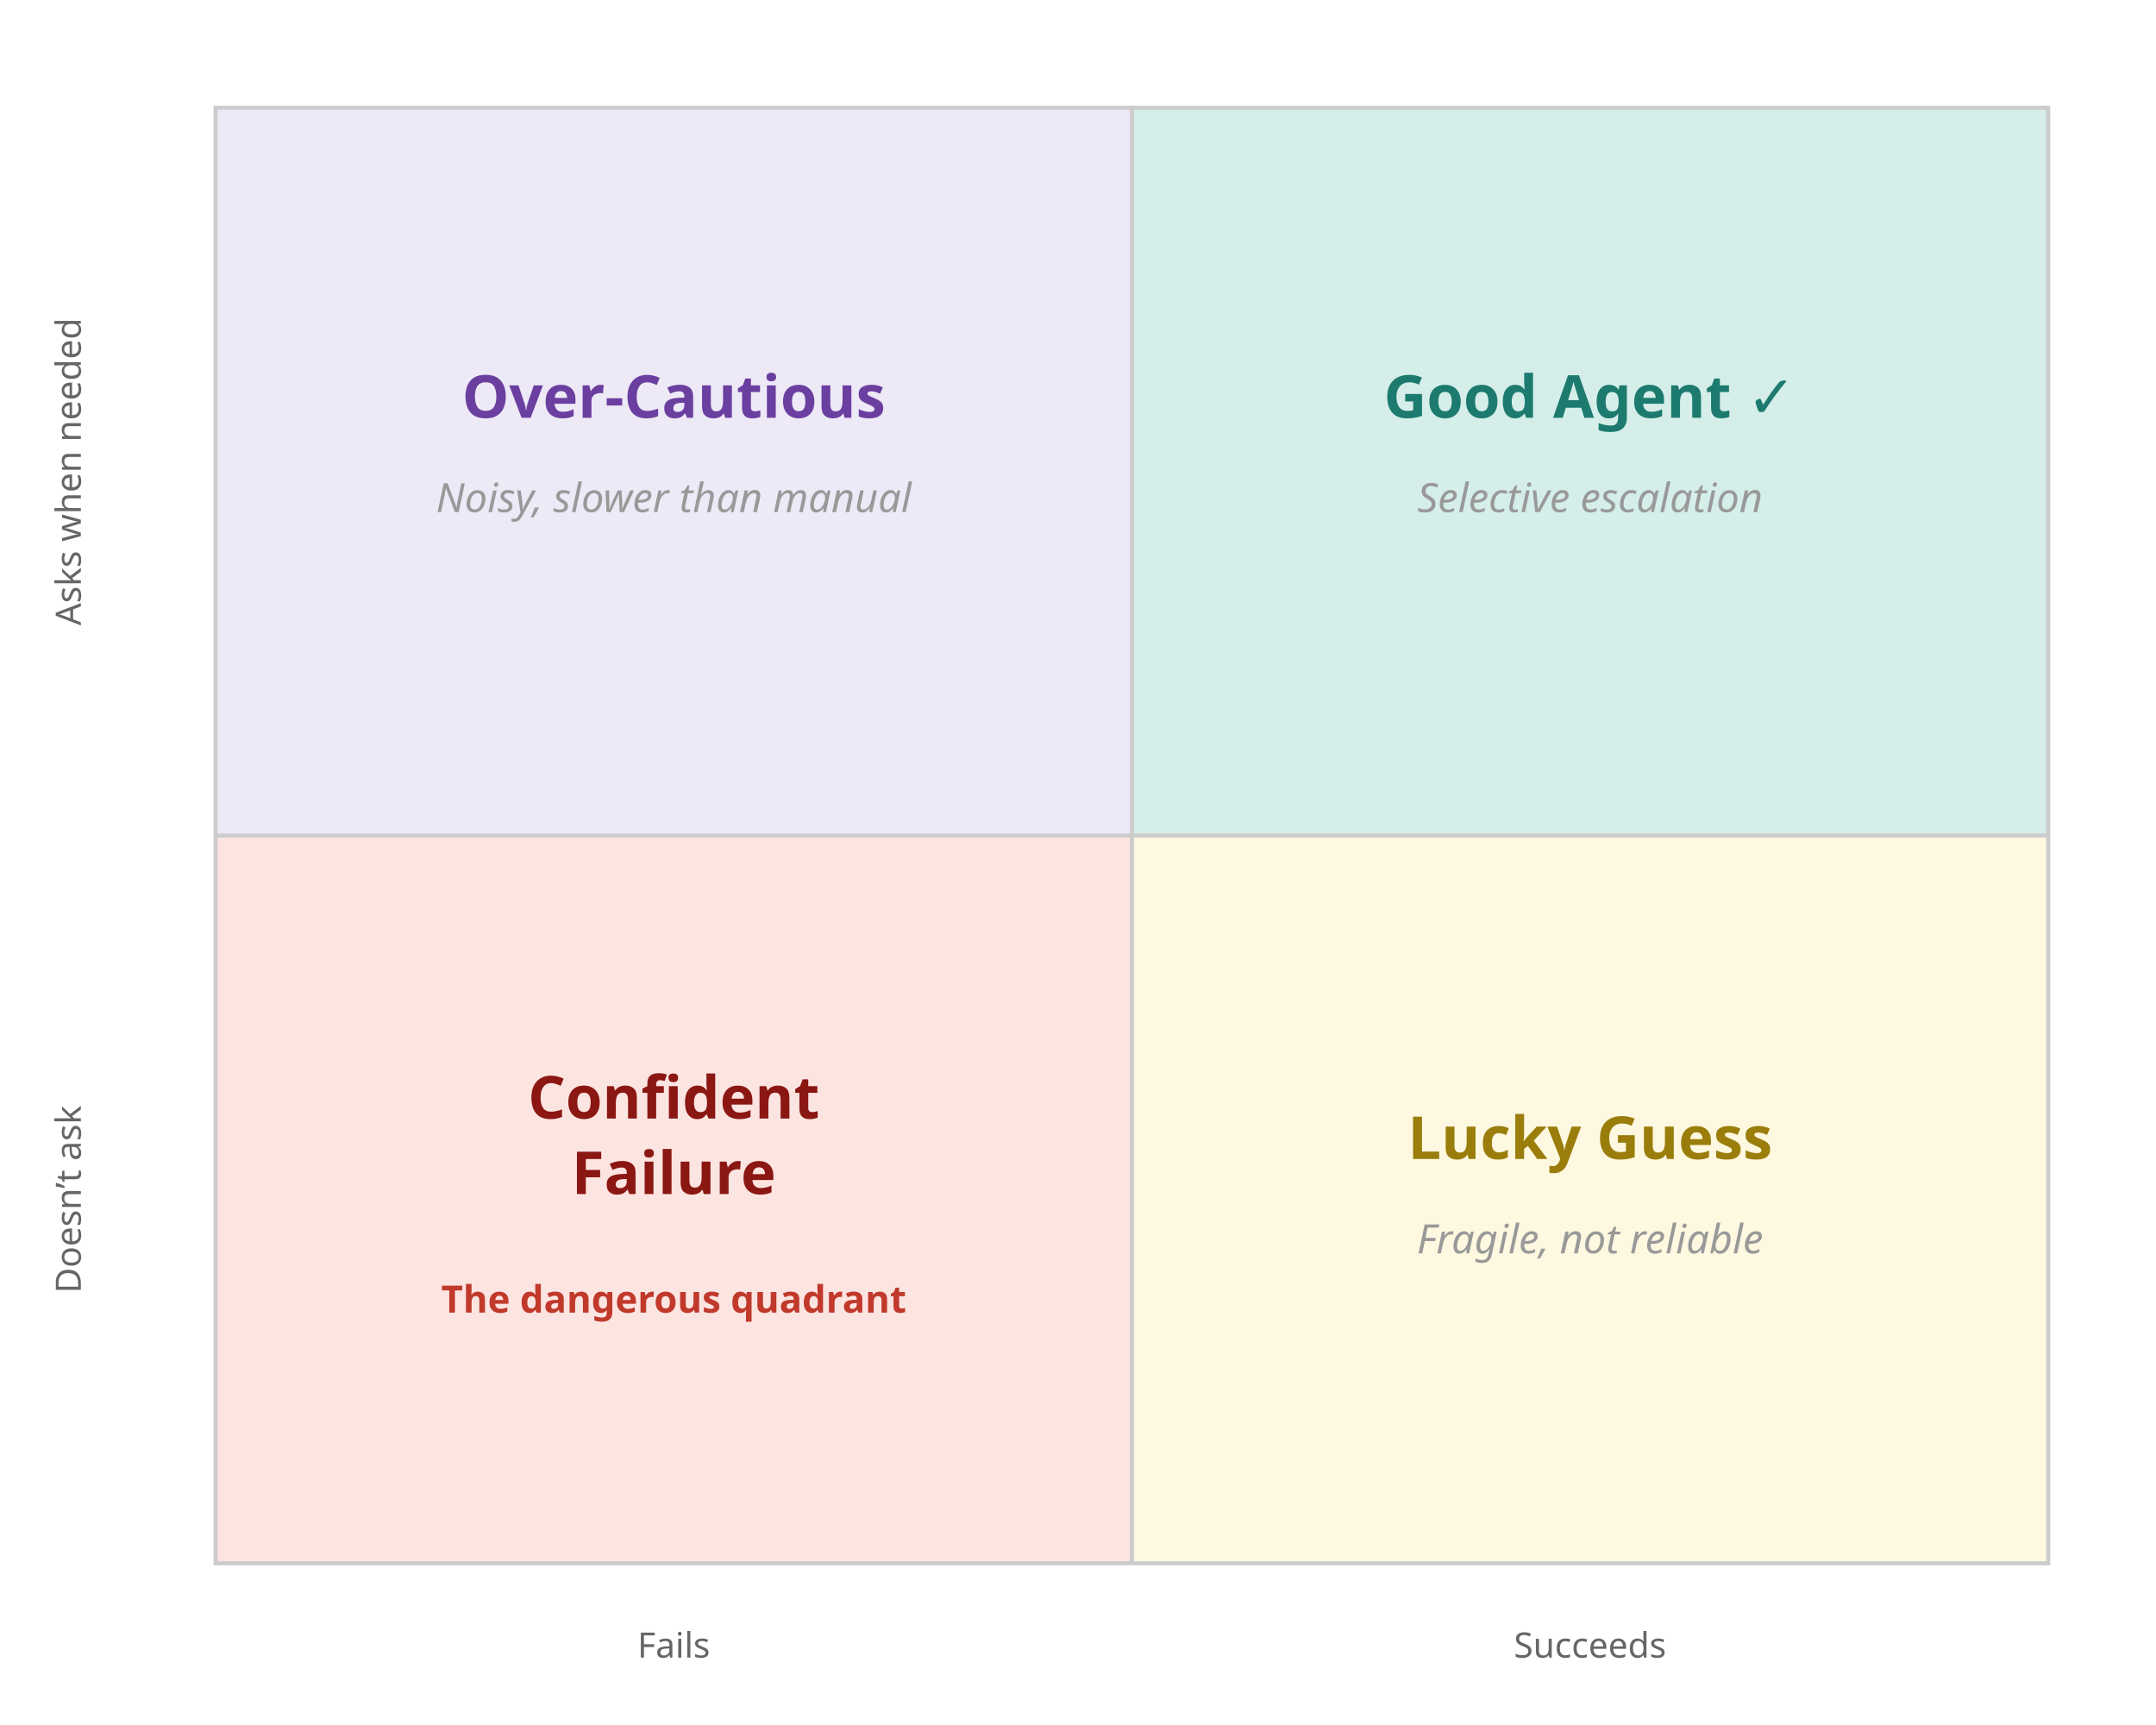
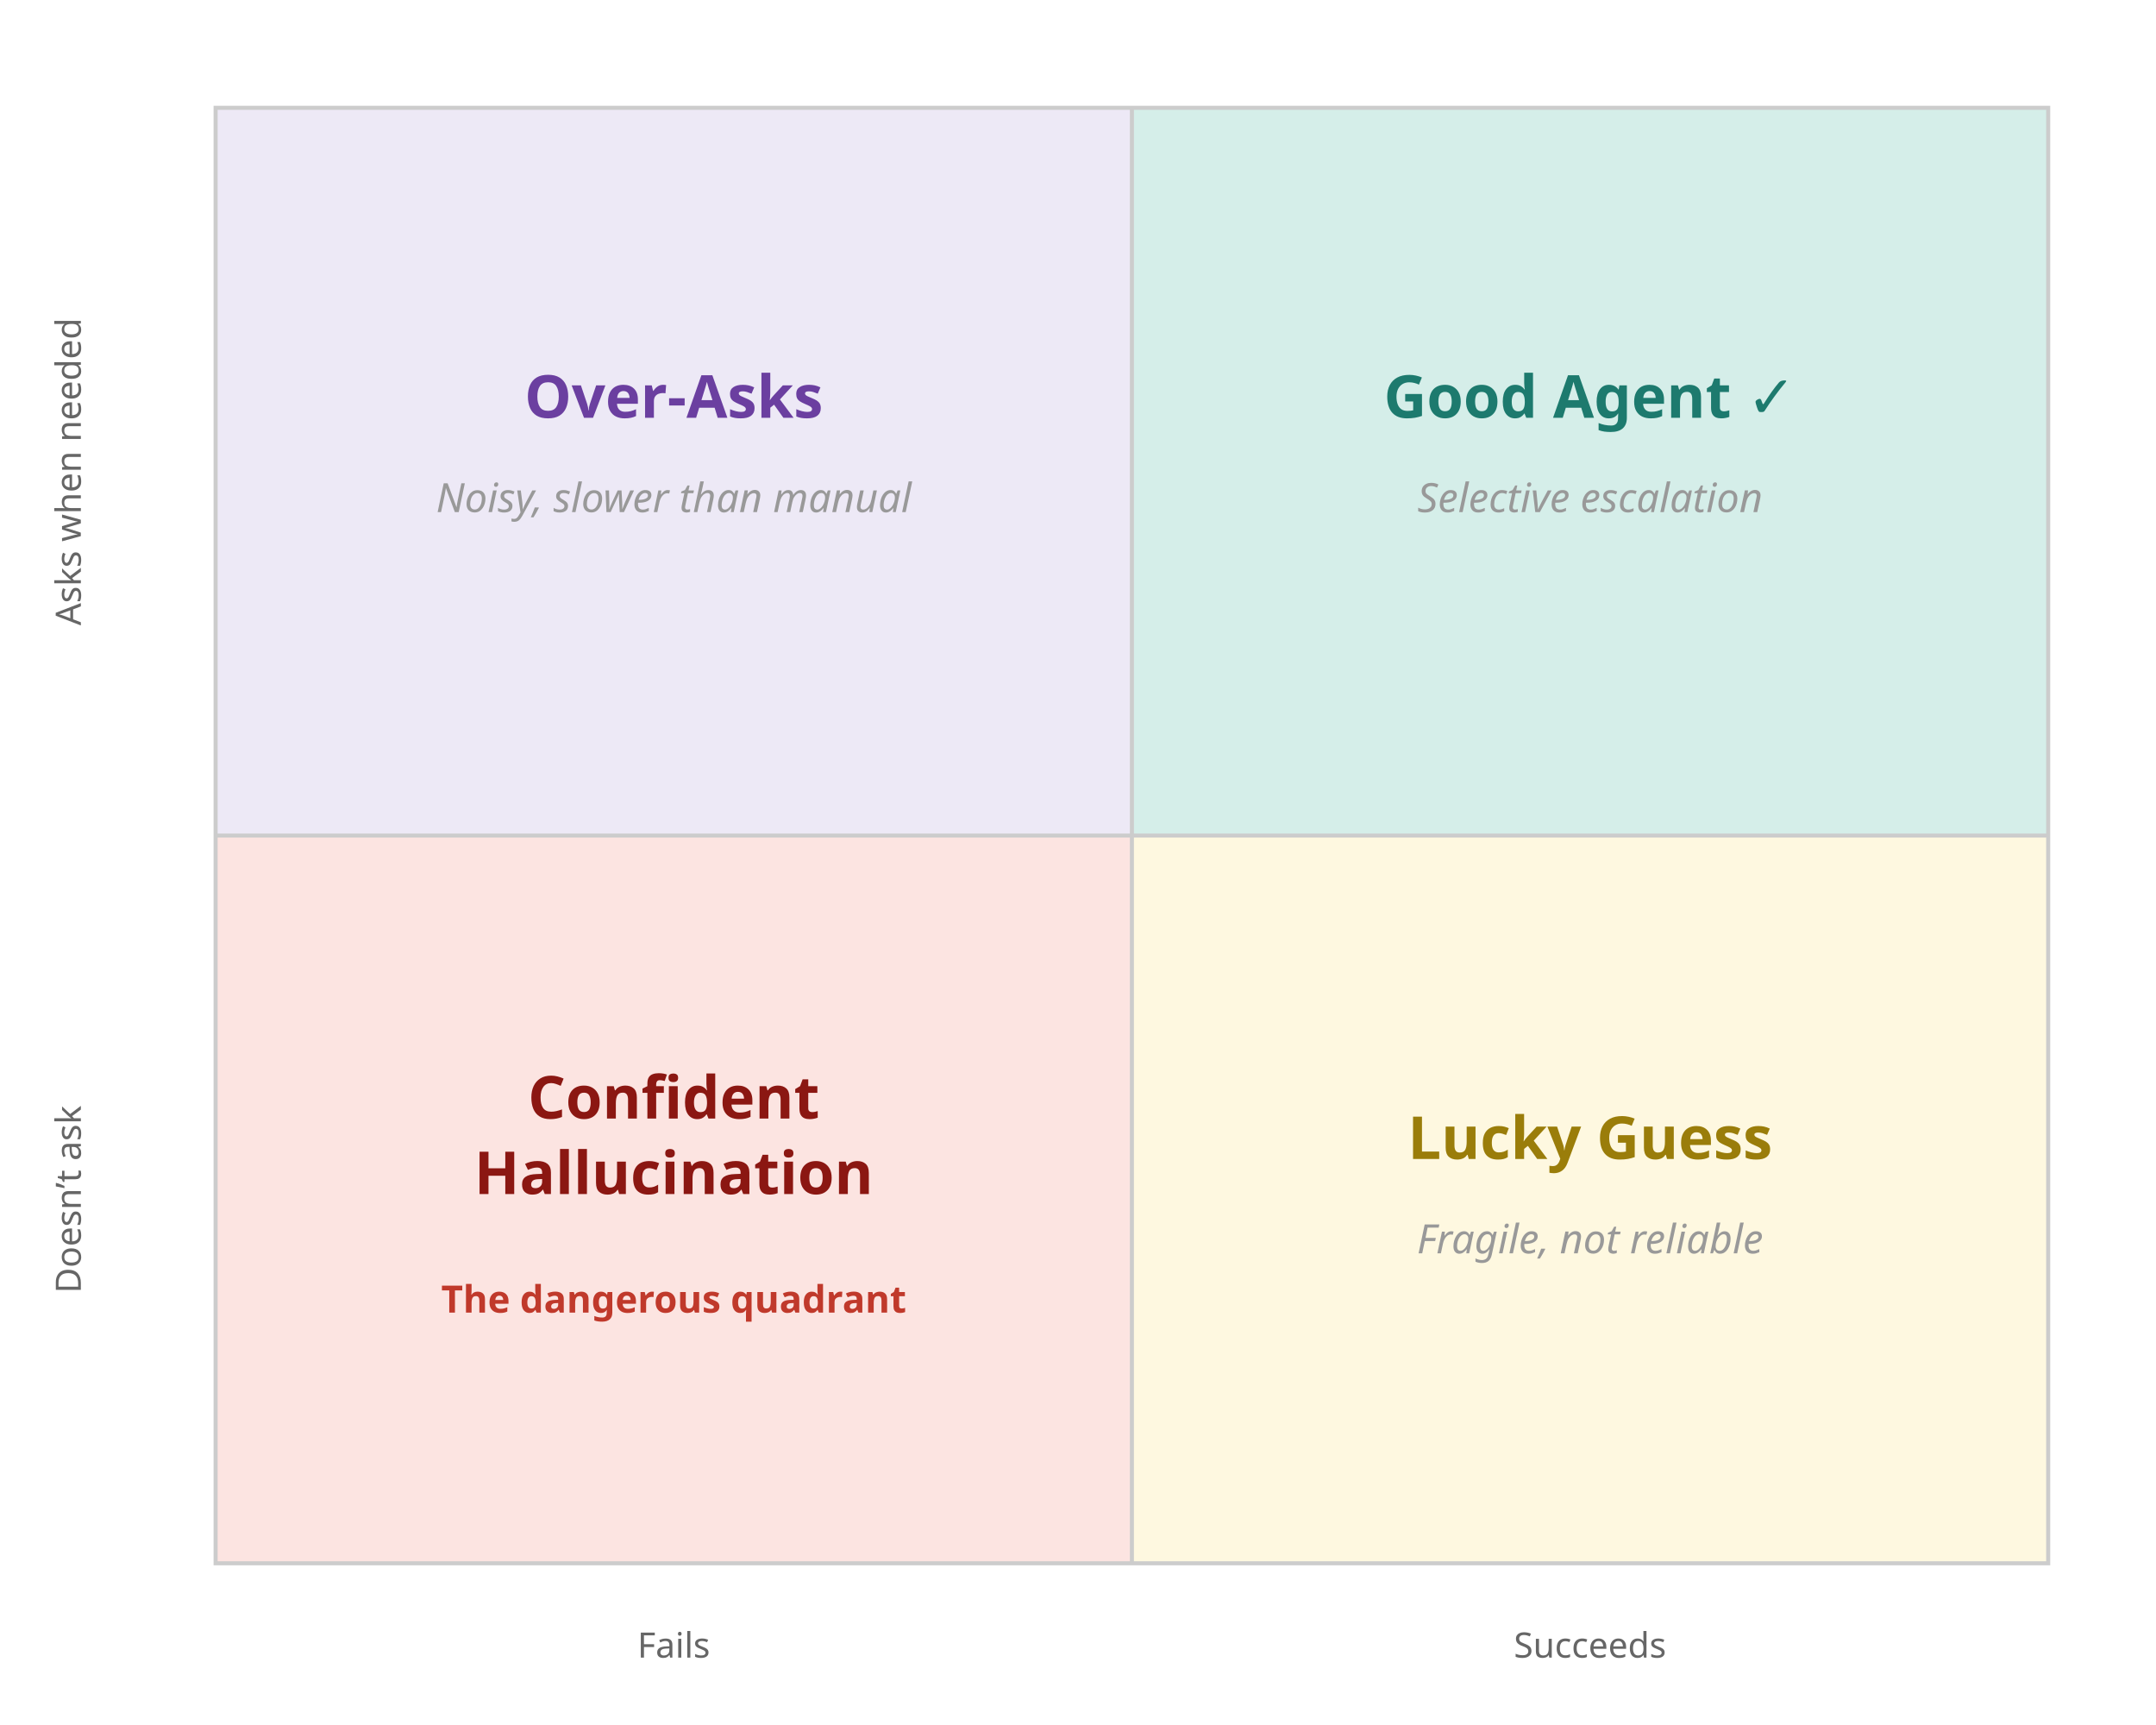
<svg xmlns="http://www.w3.org/2000/svg" width="800" height="640" viewBox="0 0 800 640" font-family="sans-serif">
  <rect width="800" height="640" fill="white" />
  <rect x="80" y="40" width="340" height="270" fill="#ede9f6" />
  <rect x="420" y="40" width="340" height="270" fill="#d5eee9" />
  <rect x="80" y="310" width="340" height="270" fill="#fce4e1" />
  <rect x="420" y="310" width="340" height="270" fill="#fef8e0" />
  <rect x="80" y="40" width="680" height="540" fill="none" stroke="#cccccc" stroke-width="1.5" />
  <line x1="420" y1="40" x2="420" y2="580" stroke="#cccccc" stroke-width="1.5" />
  <line x1="80" y1="310" x2="760" y2="310" stroke="#cccccc" stroke-width="1.5" />
-   <text x="250" y="155" text-anchor="middle" font-size="22" font-weight="bold" fill="#6b3fa0">Over-Cautious</text>
+   <text x="250" y="155" text-anchor="middle" font-size="22" font-weight="bold" fill="#6b3fa0">Over-Asks</text>
  <text x="250" y="190" text-anchor="middle" font-size="15" font-style="italic" fill="#999999">Noisy, slower than manual</text>
  <text x="590" y="155" text-anchor="middle" font-size="22" font-weight="bold" fill="#1d7a6e">Good Agent ✓</text>
  <text x="590" y="190" text-anchor="middle" font-size="15" font-style="italic" fill="#999999">Selective escalation</text>
  <text x="250" y="415" text-anchor="middle" font-size="22" font-weight="bold" fill="#8b1712">Confident</text>
-   <text x="250" y="443" text-anchor="middle" font-size="22" font-weight="bold" fill="#8b1712">Failure</text>
+   <text x="250" y="443" text-anchor="middle" font-size="22" font-weight="bold" fill="#8b1712">Hallucination</text>
  <text x="250" y="487" text-anchor="middle" font-size="14" font-weight="bold" fill="#c0392b">The dangerous quadrant</text>
  <text x="590" y="430" text-anchor="middle" font-size="22" font-weight="bold" fill="#9a7d0a">Lucky Guess</text>
  <text x="590" y="465" text-anchor="middle" font-size="15" font-style="italic" fill="#999999">Fragile, not reliable</text>
  <text x="30" y="175" text-anchor="middle" font-size="13" fill="#666666" transform="rotate(-90,30,175)">Asks when needed</text>
  <text x="30" y="445" text-anchor="middle" font-size="13" fill="#666666" transform="rotate(-90,30,445)">Doesn’t ask</text>
  <text x="250" y="615" text-anchor="middle" font-size="13" fill="#666666">Fails</text>
  <text x="590" y="615" text-anchor="middle" font-size="13" fill="#666666">Succeeds</text>
</svg>
